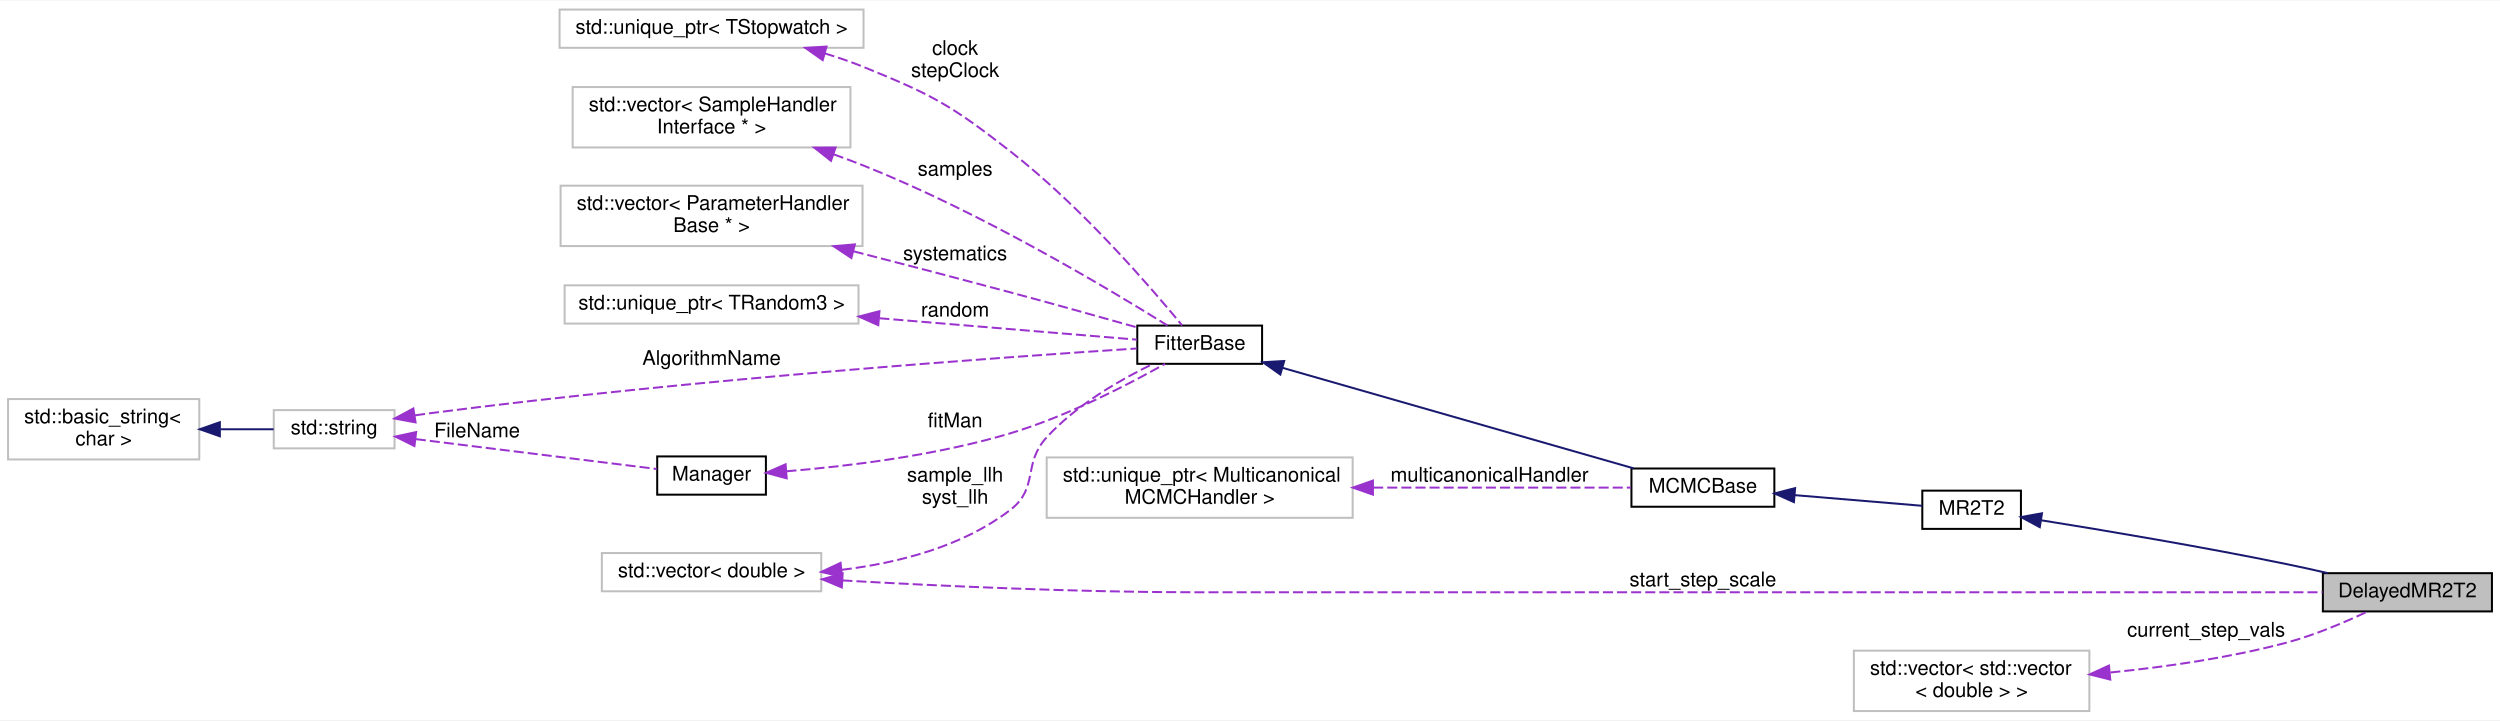
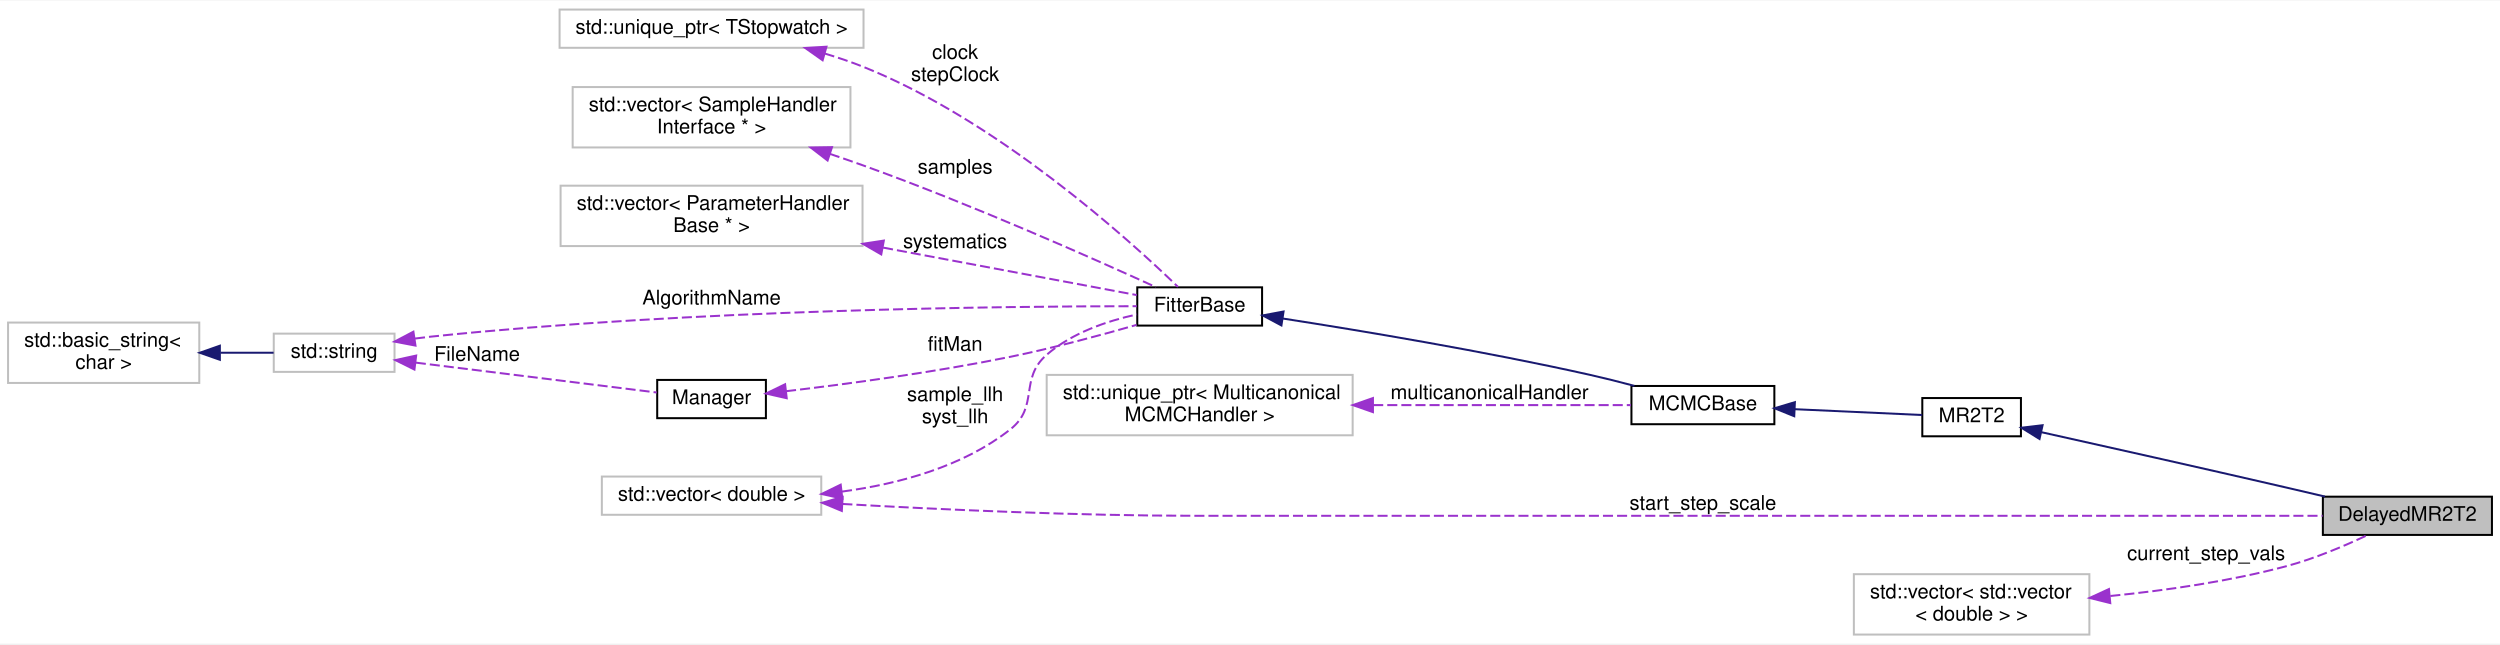
- <svg xmlns="http://www.w3.org/2000/svg" xmlns:xlink="http://www.w3.org/1999/xlink" width="1242pt" height="358pt" viewBox="0.00 0.00 1242.00 357.50">
-   <g id="graph0" class="graph" transform="scale(1 1) rotate(0) translate(4 353.5)">
-     <polygon fill="white" stroke="transparent" points="-4,4 -4,-353.5 1238,-353.5 1238,4 -4,4" />
+ <svg xmlns="http://www.w3.org/2000/svg" xmlns:xlink="http://www.w3.org/1999/xlink" width="1242pt" height="320pt" viewBox="0.00 0.00 1242.00 319.50">
+   <g id="graph0" class="graph" transform="scale(1 1) rotate(0) translate(4 315.5)">
+     <polygon fill="white" stroke="transparent" points="-4,4 -4,-315.5 1238,-315.5 1238,4 -4,4" />
    <g id="node1" class="node">
      <g id="a_node1">
        <a xlink:title="Implementation of delayed rejection for MR2T2.">
          <polygon fill="#bfbfbf" stroke="black" points="1150,-50 1150,-69 1234,-69 1234,-50 1150,-50" />
          <text text-anchor="middle" x="1192" y="-57" font-family="Helvetica" font-size="10.00">DelayedMR2T2</text>
        </a>
      </g>
    </g>
    <g id="node2" class="node">
      <g id="a_node2">
        <a xlink:href="classMR2T2.html" target="_top" xlink:title="MCMC algorithm implementing the Metropolis–Rosenbluth–Rosenbluth–Teller–Teller (MR T ) method.">
-           <polygon fill="white" stroke="black" points="951,-91 951,-110 1000,-110 1000,-91 951,-91" />
-           <text text-anchor="middle" x="975.5" y="-98" font-family="Helvetica" font-size="10.00">MR2T2</text>
+           <polygon fill="white" stroke="black" points="951,-99 951,-118 1000,-118 1000,-99 951,-99" />
+           <text text-anchor="middle" x="975.5" y="-106" font-family="Helvetica" font-size="10.00">MR2T2</text>
        </a>
      </g>
    </g>
    <g id="edge1" class="edge">
-       <path fill="none" stroke="midnightblue" d="M1010.05,-95.28C1041.62,-90.23 1090.16,-82.09 1132,-73.5 1138.6,-72.15 1145.59,-70.59 1152.36,-69.03" />
-       <polygon fill="midnightblue" stroke="midnightblue" points="1009.36,-91.85 1000.03,-96.87 1010.46,-98.76 1009.36,-91.85" />
+       <path fill="none" stroke="midnightblue" d="M1010.24,-101.02C1041.75,-94.01 1090.09,-83.19 1132,-73.5 1138.15,-72.08 1144.66,-70.55 1151.03,-69.05" />
+       <polygon fill="midnightblue" stroke="midnightblue" points="1009.23,-97.66 1000.23,-103.25 1010.75,-104.5 1009.23,-97.66" />
    </g>
    <g id="node3" class="node">
      <g id="a_node3">
        <a xlink:href="classMCMCBase.html" target="_top" xlink:title="Base class for MCMC fitting algorithms.">
-           <polygon fill="white" stroke="black" points="806.5,-102 806.5,-121 877.5,-121 877.5,-102 806.5,-102" />
-           <text text-anchor="middle" x="842" y="-109" font-family="Helvetica" font-size="10.00">MCMCBase</text>
+           <polygon fill="white" stroke="black" points="806.5,-105 806.5,-124 877.5,-124 877.5,-105 806.5,-105" />
+           <text text-anchor="middle" x="842" y="-112" font-family="Helvetica" font-size="10.00">MCMCBase</text>
        </a>
      </g>
    </g>
    <g id="edge2" class="edge">
-       <path fill="none" stroke="midnightblue" d="M887.66,-107.76C908.89,-105.99 933.4,-103.94 950.95,-102.47" />
-       <polygon fill="midnightblue" stroke="midnightblue" points="887.22,-104.29 877.55,-108.61 887.81,-111.26 887.22,-104.29" />
+       <path fill="none" stroke="midnightblue" d="M887.66,-112.46C908.89,-111.49 933.4,-110.38 950.95,-109.57" />
+       <polygon fill="midnightblue" stroke="midnightblue" points="887.38,-108.97 877.55,-112.92 887.7,-115.96 887.38,-108.97" />
    </g>
    <g id="node4" class="node">
      <g id="a_node4">
        <a xlink:href="classFitterBase.html" target="_top" xlink:title="Base class for implementing fitting algorithms.">
-           <polygon fill="white" stroke="black" points="561,-173 561,-192 623,-192 623,-173 561,-173" />
-           <text text-anchor="middle" x="592" y="-180" font-family="Helvetica" font-size="10.00">FitterBase</text>
+           <polygon fill="white" stroke="black" points="561,-154 561,-173 623,-173 623,-154 561,-154" />
+           <text text-anchor="middle" x="592" y="-161" font-family="Helvetica" font-size="10.00">FitterBase</text>
        </a>
      </g>
    </g>
    <g id="edge3" class="edge">
-       <path fill="none" stroke="midnightblue" d="M633.25,-170.98C681.75,-157.09 762.34,-134.02 807.57,-121.07" />
-       <polygon fill="midnightblue" stroke="midnightblue" points="632.06,-167.68 623.41,-173.79 633.99,-174.41 632.06,-167.68" />
+       <path fill="none" stroke="midnightblue" d="M633.21,-157.52C672.4,-151.43 733.58,-141.24 786,-129.5 793.15,-127.9 800.76,-125.97 807.97,-124.04" />
+       <polygon fill="midnightblue" stroke="midnightblue" points="632.61,-154.07 623.26,-159.05 633.67,-160.99 632.61,-154.07" />
    </g>
    <g id="node5" class="node">
      <g id="a_node5">
        <a xlink:title=" ">
-           <polygon fill="white" stroke="#bfbfbf" points="274,-330 274,-349 425,-349 425,-330 274,-330" />
-           <text text-anchor="middle" x="349.5" y="-337" font-family="Helvetica" font-size="10.00">std::unique_ptr&lt; TStopwatch &gt;</text>
+           <polygon fill="white" stroke="#bfbfbf" points="274,-292 274,-311 425,-311 425,-292 274,-292" />
+           <text text-anchor="middle" x="349.5" y="-299" font-family="Helvetica" font-size="10.00">std::unique_ptr&lt; TStopwatch &gt;</text>
        </a>
      </g>
    </g>
    <g id="edge4" class="edge">
-       <path fill="none" stroke="#9a32cd" stroke-dasharray="5,2" d="M405.68,-327.24C412.28,-325.24 418.85,-323 425,-320.5 459.68,-306.41 468.47,-301.5 498,-278.5 533.33,-250.98 568.25,-210.39 583.29,-192.08" />
-       <polygon fill="#9a32cd" stroke="#9a32cd" points="404.71,-323.88 396.05,-329.98 406.62,-330.61 404.71,-323.88" />
-       <text text-anchor="middle" x="470.5" y="-326.5" font-family="Helvetica" font-size="10.00"> clock</text>
-       <text text-anchor="middle" x="470.5" y="-315.5" font-family="Helvetica" font-size="10.00">stepClock</text>
+       <path fill="none" stroke="#9a32cd" stroke-dasharray="5,2" d="M405.66,-289.18C412.26,-287.19 418.84,-284.97 425,-282.5 491.83,-255.75 557.05,-196.6 581.19,-173.25" />
+       <polygon fill="#9a32cd" stroke="#9a32cd" points="404.68,-285.81 396.02,-291.91 406.59,-292.55 404.68,-285.81" />
+       <text text-anchor="middle" x="470.5" y="-286.5" font-family="Helvetica" font-size="10.00"> clock</text>
+       <text text-anchor="middle" x="470.5" y="-275.5" font-family="Helvetica" font-size="10.00">stepClock</text>
    </g>
    <g id="node6" class="node">
      <g id="a_node6">
        <a xlink:title=" ">
-           <polygon fill="white" stroke="#bfbfbf" points="280.5,-280.5 280.5,-310.5 418.5,-310.5 418.5,-280.5 280.5,-280.5" />
-           <text text-anchor="start" x="288.5" y="-298.5" font-family="Helvetica" font-size="10.00">std::vector&lt; SampleHandler</text>
-           <text text-anchor="middle" x="349.5" y="-287.5" font-family="Helvetica" font-size="10.00">Interface * &gt;</text>
+           <polygon fill="white" stroke="#bfbfbf" points="280.5,-242.5 280.5,-272.5 418.5,-272.5 418.5,-242.5 280.5,-242.5" />
+           <text text-anchor="start" x="288.5" y="-260.5" font-family="Helvetica" font-size="10.00">std::vector&lt; SampleHandler</text>
+           <text text-anchor="middle" x="349.5" y="-249.5" font-family="Helvetica" font-size="10.00">Interface * &gt;</text>
        </a>
      </g>
    </g>
    <g id="edge5" class="edge">
-       <path fill="none" stroke="#9a32cd" stroke-dasharray="5,2" d="M410.22,-277.06C415.25,-275.26 420.23,-273.4 425,-271.5 483.32,-248.25 547.54,-209.81 576,-192.05" />
-       <polygon fill="#9a32cd" stroke="#9a32cd" points="408.83,-273.84 400.52,-280.42 411.12,-280.45 408.83,-273.84" />
-       <text text-anchor="middle" x="470.5" y="-266.5" font-family="Helvetica" font-size="10.00"> samples</text>
+       <path fill="none" stroke="#9a32cd" stroke-dasharray="5,2" d="M408.27,-239.31C413.94,-237.4 419.59,-235.44 425,-233.5 478.28,-214.36 539.2,-187.29 570.32,-173.08" />
+       <polygon fill="#9a32cd" stroke="#9a32cd" points="407.14,-236 398.75,-242.47 409.34,-242.64 407.14,-236" />
+       <text text-anchor="middle" x="470.5" y="-229.5" font-family="Helvetica" font-size="10.00"> samples</text>
    </g>
    <g id="node7" class="node">
      <g id="a_node7">
        <a xlink:title=" ">
-           <polygon fill="white" stroke="#bfbfbf" points="274.5,-231.5 274.5,-261.5 424.5,-261.5 424.5,-231.5 274.5,-231.5" />
-           <text text-anchor="start" x="282.5" y="-249.5" font-family="Helvetica" font-size="10.00">std::vector&lt; ParameterHandler</text>
-           <text text-anchor="middle" x="349.5" y="-238.5" font-family="Helvetica" font-size="10.00">Base * &gt;</text>
+           <polygon fill="white" stroke="#bfbfbf" points="274.5,-193.5 274.5,-223.5 424.5,-223.5 424.5,-193.5 274.5,-193.5" />
+           <text text-anchor="start" x="282.5" y="-211.5" font-family="Helvetica" font-size="10.00">std::vector&lt; ParameterHandler</text>
+           <text text-anchor="middle" x="349.5" y="-200.5" font-family="Helvetica" font-size="10.00">Base * &gt;</text>
        </a>
      </g>
    </g>
    <g id="edge6" class="edge">
-       <path fill="none" stroke="#9a32cd" stroke-dasharray="5,2" d="M420.12,-228.88C444.75,-222.56 472.64,-215.31 498,-208.5 519.05,-202.85 542.7,-196.23 560.89,-191.09" />
-       <polygon fill="#9a32cd" stroke="#9a32cd" points="418.96,-225.56 410.14,-231.43 420.7,-232.34 418.96,-225.56" />
-       <text text-anchor="middle" x="470.5" y="-224.5" font-family="Helvetica" font-size="10.00"> systematics</text>
+       <path fill="none" stroke="#9a32cd" stroke-dasharray="5,2" d="M434.71,-192.74C478.47,-184.56 529.25,-175.05 560.76,-169.16" />
+       <polygon fill="#9a32cd" stroke="#9a32cd" points="433.81,-189.35 424.62,-194.63 435.09,-196.23 433.81,-189.35" />
+       <text text-anchor="middle" x="470.5" y="-192.5" font-family="Helvetica" font-size="10.00"> systematics</text>
    </g>
    <g id="node8" class="node">
      <g id="a_node8">
-         <a xlink:title=" ">
-           <polygon fill="white" stroke="#bfbfbf" points="276.5,-193 276.5,-212 422.5,-212 422.5,-193 276.5,-193" />
-           <text text-anchor="middle" x="349.5" y="-200" font-family="Helvetica" font-size="10.00">std::unique_ptr&lt; TRandom3 &gt;</text>
-         </a>
-       </g>
-     </g>
-     <g id="edge7" class="edge">
-       <path fill="none" stroke="#9a32cd" stroke-dasharray="5,2" d="M432.84,-195.65C477.07,-191.97 528.92,-187.66 560.86,-185.01" />
-       <polygon fill="#9a32cd" stroke="#9a32cd" points="432.33,-192.18 422.66,-196.5 432.91,-199.16 432.33,-192.18" />
-       <text text-anchor="middle" x="470.5" y="-196.5" font-family="Helvetica" font-size="10.00"> random</text>
-     </g>
-     <g id="node9" class="node">
-       <g id="a_node9">
        <a xlink:title=" ">
          <polygon fill="white" stroke="#bfbfbf" points="132,-131 132,-150 192,-150 192,-131 132,-131" />
          <text text-anchor="middle" x="162" y="-138" font-family="Helvetica" font-size="10.00">std::string</text>
        </a>
      </g>
    </g>
-     <g id="edge8" class="edge">
-       <path fill="none" stroke="#9a32cd" stroke-dasharray="5,2" d="M202.19,-147.41C204.83,-147.8 207.45,-148.17 210,-148.5 340.07,-165.35 496.21,-176.44 560.78,-180.62" />
-       <polygon fill="#9a32cd" stroke="#9a32cd" points="202.45,-143.91 192.03,-145.81 201.36,-150.82 202.45,-143.91" />
-       <text text-anchor="middle" x="349.5" y="-172.5" font-family="Helvetica" font-size="10.00"> AlgorithmName</text>
+     <g id="edge7" class="edge">
+       <path fill="none" stroke="#9a32cd" stroke-dasharray="5,2" d="M202.17,-147.56C204.81,-147.91 207.44,-148.23 210,-148.5 340.03,-162.07 496.2,-163.63 560.78,-163.63" />
+       <polygon fill="#9a32cd" stroke="#9a32cd" points="202.41,-144.05 192,-146.04 201.38,-150.98 202.41,-144.05" />
+       <text text-anchor="middle" x="349.5" y="-164.5" font-family="Helvetica" font-size="10.00"> AlgorithmName</text>
    </g>
-     <g id="node11" class="node">
-       <g id="a_node11">
+     <g id="node10" class="node">
+       <g id="a_node10">
        <a xlink:href="classManager.html" target="_top" xlink:title="The manager class is responsible for managing configurations and settings.">
          <polygon fill="white" stroke="black" points="322.5,-108 322.5,-127 376.5,-127 376.5,-108 322.5,-108" />
          <text text-anchor="middle" x="349.5" y="-115" font-family="Helvetica" font-size="10.00">Manager</text>
        </a>
      </g>
    </g>
-     <g id="edge11" class="edge">
+     <g id="edge10" class="edge">
      <path fill="none" stroke="#9a32cd" stroke-dasharray="5,2" d="M202.58,-135.59C238.69,-131.12 291.05,-124.62 322.24,-120.76" />
      <polygon fill="#9a32cd" stroke="#9a32cd" points="201.89,-132.15 192.39,-136.86 202.75,-139.1 201.89,-132.15" />
      <text text-anchor="middle" x="233" y="-136.5" font-family="Helvetica" font-size="10.00"> FileName</text>
    </g>
-     <g id="node10" class="node">
-       <g id="a_node10">
+     <g id="node9" class="node">
+       <g id="a_node9">
        <a xlink:title=" ">
          <polygon fill="white" stroke="#bfbfbf" points="0,-125.5 0,-155.5 95,-155.5 95,-125.5 0,-125.5" />
          <text text-anchor="start" x="8" y="-143.5" font-family="Helvetica" font-size="10.00">std::basic_string&lt;</text>
          <text text-anchor="middle" x="47.5" y="-132.5" font-family="Helvetica" font-size="10.00"> char &gt;</text>
        </a>
      </g>
    </g>
-     <g id="edge9" class="edge">
+     <g id="edge8" class="edge">
      <path fill="none" stroke="midnightblue" d="M105.53,-140.5C114.68,-140.5 123.8,-140.5 131.93,-140.5" />
      <polygon fill="midnightblue" stroke="midnightblue" points="105.23,-137 95.23,-140.5 105.23,-144 105.23,-137" />
    </g>
-     <g id="edge10" class="edge">
-       <path fill="none" stroke="#9a32cd" stroke-dasharray="5,2" d="M386.68,-119.61C416.95,-122.09 460.99,-127.39 498,-138.5 526.23,-146.97 556.7,-162.8 574.8,-172.99" />
-       <polygon fill="#9a32cd" stroke="#9a32cd" points="386.82,-116.11 376.59,-118.85 386.29,-123.09 386.82,-116.11" />
+     <g id="edge9" class="edge">
+       <path fill="none" stroke="#9a32cd" stroke-dasharray="5,2" d="M386.51,-121.39C416.51,-124.93 460.26,-130.77 498,-138.5 519.13,-142.83 542.58,-149.14 560.64,-154.34" />
+       <polygon fill="#9a32cd" stroke="#9a32cd" points="386.84,-117.91 376.51,-120.24 386.04,-124.86 386.84,-117.91" />
      <text text-anchor="middle" x="470.5" y="-141.5" font-family="Helvetica" font-size="10.00"> fitMan</text>
    </g>
-     <g id="node12" class="node">
-       <g id="a_node12">
+     <g id="node11" class="node">
+       <g id="a_node11">
        <a xlink:title=" ">
          <polygon fill="white" stroke="#bfbfbf" points="295,-60 295,-79 404,-79 404,-60 295,-60" />
          <text text-anchor="middle" x="349.5" y="-67" font-family="Helvetica" font-size="10.00">std::vector&lt; double &gt;</text>
        </a>
      </g>
    </g>
-     <g id="edge15" class="edge">
+     <g id="edge14" class="edge">
      <path fill="none" stroke="#9a32cd" stroke-dasharray="5,2" d="M414.47,-65.39C462.91,-62.63 531.11,-59.5 591,-59.5 591,-59.5 591,-59.5 976.5,-59.5 1036.83,-59.5 1106.7,-59.5 1149.88,-59.5" />
      <polygon fill="#9a32cd" stroke="#9a32cd" points="414.22,-61.9 404.44,-65.97 414.63,-68.89 414.22,-61.9" />
      <text text-anchor="middle" x="842" y="-62.5" font-family="Helvetica" font-size="10.00"> start_step_scale</text>
    </g>
+     <g id="edge11" class="edge">
+       <path fill="none" stroke="#9a32cd" stroke-dasharray="5,2" d="M414.31,-71.53C442.47,-75.31 474.44,-83.87 498,-102.5 512.34,-113.84 502.18,-127.53 516,-139.5 528.5,-150.33 545.94,-156.29 560.86,-159.55" />
+       <polygon fill="#9a32cd" stroke="#9a32cd" points="414.47,-68.02 404.14,-70.34 413.66,-74.97 414.47,-68.02" />
+       <text text-anchor="middle" x="470.5" y="-116.5" font-family="Helvetica" font-size="10.00"> sample_llh</text>
+       <text text-anchor="middle" x="470.5" y="-105.5" font-family="Helvetica" font-size="10.00">syst_llh</text>
+     </g>
+     <g id="node12" class="node">
+       <g id="a_node12">
+         <a xlink:title=" ">
+           <polygon fill="white" stroke="#bfbfbf" points="516,-99.5 516,-129.5 668,-129.5 668,-99.5 516,-99.5" />
+           <text text-anchor="start" x="524" y="-117.5" font-family="Helvetica" font-size="10.00">std::unique_ptr&lt; Multicanonical</text>
+           <text text-anchor="middle" x="592" y="-106.5" font-family="Helvetica" font-size="10.00">MCMCHandler &gt;</text>
+         </a>
+       </g>
+     </g>
    <g id="edge12" class="edge">
-       <path fill="none" stroke="#9a32cd" stroke-dasharray="5,2" d="M414.17,-70.67C442.3,-74.07 474.29,-82.21 498,-100.5 512.16,-111.43 503.91,-123.32 516,-136.5 530.76,-152.6 552.43,-165.07 568.69,-172.93" />
-       <polygon fill="#9a32cd" stroke="#9a32cd" points="414.31,-67.17 404.01,-69.62 413.6,-74.13 414.31,-67.17" />
-       <text text-anchor="middle" x="470.5" y="-114.5" font-family="Helvetica" font-size="10.00"> sample_llh</text>
-       <text text-anchor="middle" x="470.5" y="-103.5" font-family="Helvetica" font-size="10.00">syst_llh</text>
+       <path fill="none" stroke="#9a32cd" stroke-dasharray="5,2" d="M678.19,-114.5C722.05,-114.5 773.12,-114.5 806.2,-114.5" />
+       <polygon fill="#9a32cd" stroke="#9a32cd" points="678.08,-111 668.08,-114.5 678.08,-118 678.08,-111" />
+       <text text-anchor="middle" x="736" y="-117.5" font-family="Helvetica" font-size="10.00"> multicanonicalHandler</text>
    </g>
    <g id="node13" class="node">
      <g id="a_node13">
-         <a xlink:title=" ">
-           <polygon fill="white" stroke="#bfbfbf" points="516,-96.5 516,-126.5 668,-126.5 668,-96.5 516,-96.5" />
-           <text text-anchor="start" x="524" y="-114.5" font-family="Helvetica" font-size="10.00">std::unique_ptr&lt; Multicanonical</text>
-           <text text-anchor="middle" x="592" y="-103.5" font-family="Helvetica" font-size="10.00">MCMCHandler &gt;</text>
-         </a>
-       </g>
-     </g>
-     <g id="edge13" class="edge">
-       <path fill="none" stroke="#9a32cd" stroke-dasharray="5,2" d="M678.19,-111.5C722.05,-111.5 773.12,-111.5 806.2,-111.5" />
-       <polygon fill="#9a32cd" stroke="#9a32cd" points="678.08,-108 668.08,-111.5 678.08,-115 678.08,-108" />
-       <text text-anchor="middle" x="736" y="-114.5" font-family="Helvetica" font-size="10.00"> multicanonicalHandler</text>
-     </g>
-     <g id="node14" class="node">
-       <g id="a_node14">
        <a xlink:title=" ">
          <polygon fill="white" stroke="#bfbfbf" points="917,-0.5 917,-30.5 1034,-30.5 1034,-0.5 917,-0.5" />
          <text text-anchor="start" x="925" y="-18.5" font-family="Helvetica" font-size="10.00">std::vector&lt; std::vector</text>
          <text text-anchor="middle" x="975.5" y="-7.5" font-family="Helvetica" font-size="10.00">&lt; double &gt; &gt;</text>
        </a>
      </g>
    </g>
-     <g id="edge14" class="edge">
+     <g id="edge13" class="edge">
      <path fill="none" stroke="#9a32cd" stroke-dasharray="5,2" d="M1044.41,-19.66C1071.93,-22.41 1103.81,-26.96 1132,-34.5 1145.86,-38.21 1160.74,-44.52 1172.08,-49.88" />
      <polygon fill="#9a32cd" stroke="#9a32cd" points="1044.38,-16.14 1034.1,-18.69 1043.73,-23.11 1044.38,-16.14" />
      <text text-anchor="middle" x="1092" y="-37.5" font-family="Helvetica" font-size="10.00"> current_step_vals</text>
    </g>
  </g>
</svg>
